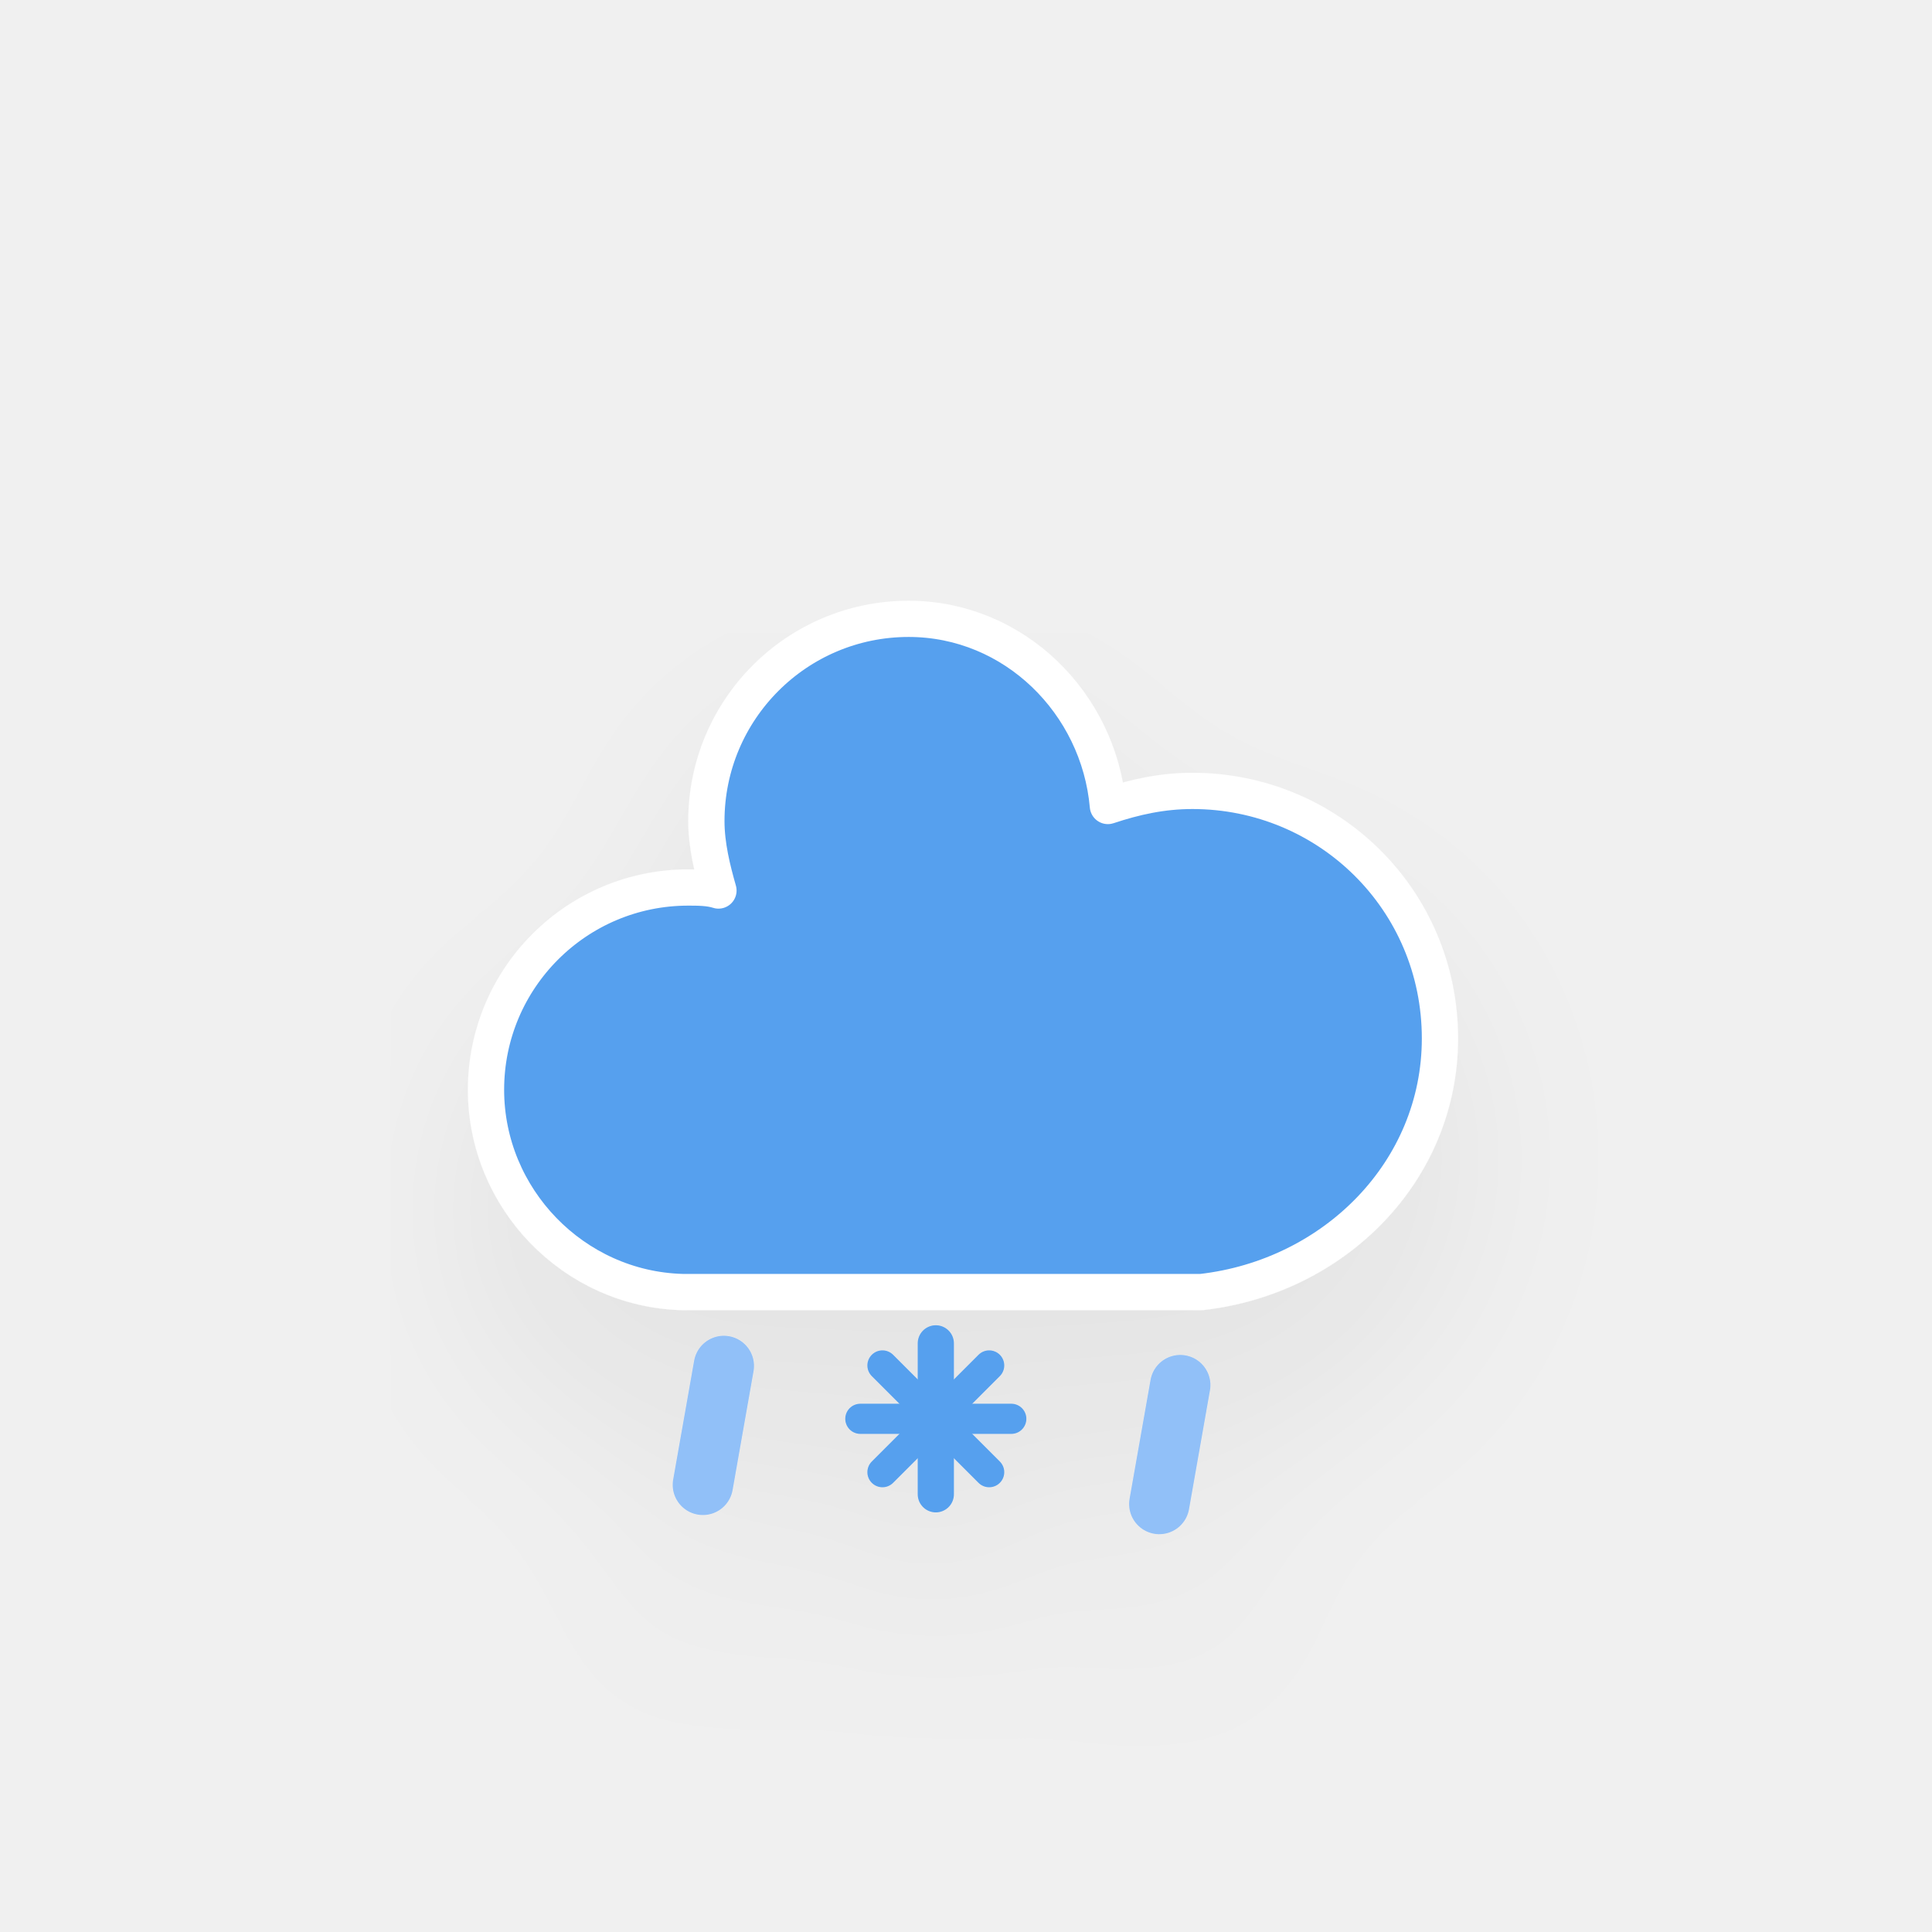
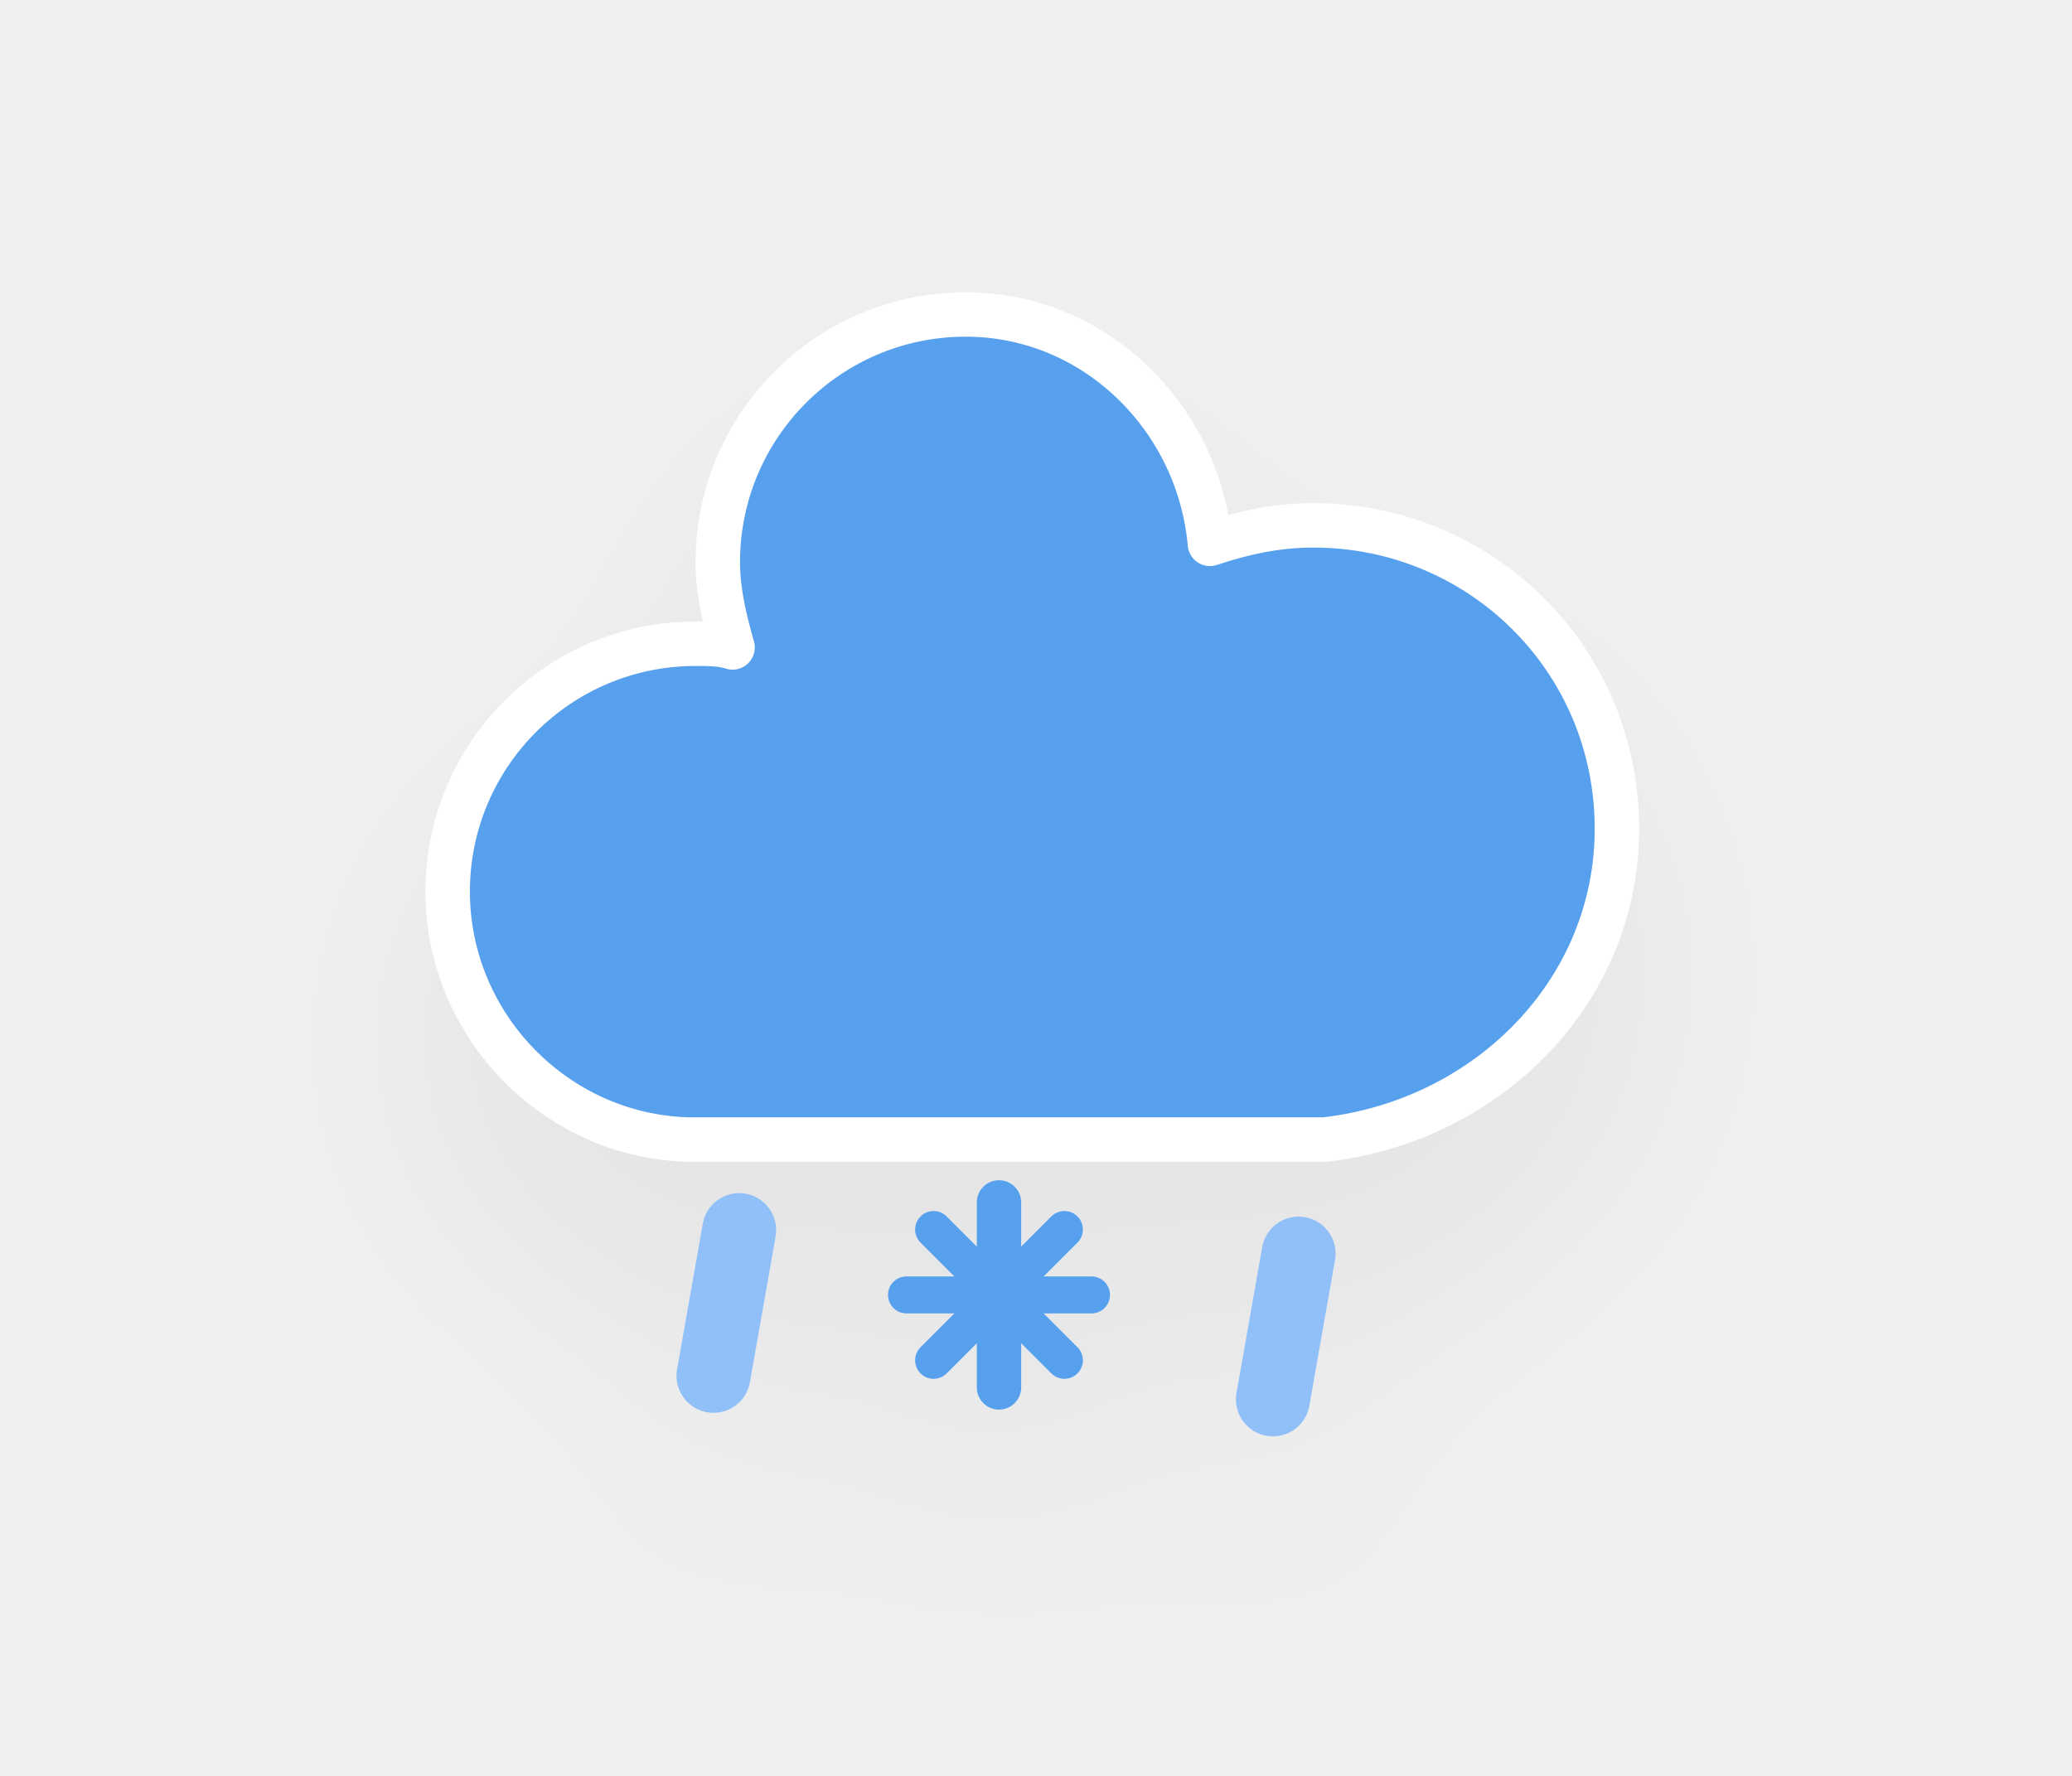
- <svg xmlns="http://www.w3.org/2000/svg" version="1.1" width="64" height="64" viewbox="0 0 64 64">
+ <svg xmlns="http://www.w3.org/2000/svg" width="56" height="48" version="1.1">
  <defs>
-     <filter id="blur" width="200%" height="200%">
+     <filter id="blur" x="-.247" y="-.234" width="1.494" height="1.571">
      <feGaussianBlur in="SourceAlpha" stdDeviation="3" />
      <feOffset dx="0" dy="4" result="offsetblur" />
      <feComponentTransfer>
-         <feFuncA type="linear" slope="0.05" />
+         <feFuncA slope="0.05" type="linear" />
      </feComponentTransfer>
      <feMerge>
        <feMergeNode />
        <feMergeNode in="SourceGraphic" />
      </feMerge>
    </filter>
    <style type="text/css">
- /*
+       
+       /*
** SNOW
*/
- @keyframes am-weather-snow {
-   0% {
-     -webkit-transform: translate(0.0px,0);
-        -moz-transform: translate(0.0px,0);
-         -ms-transform: translate(0.0px,0);
-             transform: translate(0.0px,0);
-   }
+       @keyframes am-weather-snow {
+         0% {
+           -webkit-transform: translate(0.0px, 0);
+           -moz-transform: translate(0.0px, 0);
+           -ms-transform: translate(0.0px, 0);
+           transform: translate(0.0px, 0);
+         }

-   33.33% {
-     -webkit-transform: translate(-1.2px,2px);
-        -moz-transform: translate(-1.2px,2px);
-         -ms-transform: translate(-1.2px,2px);
-             transform: translate(-1.2px,2px);
-   }
+         33.33% {
+           -webkit-transform: translate(-1.2px, 2px);
+           -moz-transform: translate(-1.2px, 2px);
+           -ms-transform: translate(-1.2px, 2px);
+           transform: translate(-1.2px, 2px);
+         }

-   66.66% {
-     -webkit-transform: translate(1.4px,4px);
-        -moz-transform: translate(1.4px,4px);
-         -ms-transform: translate(1.4px,4px);
-             transform: translate(1.4px,4px);
-     opacity: 1;
-   }
+         66.66% {
+           -webkit-transform: translate(1.4px, 4px);
+           -moz-transform: translate(1.4px, 4px);
+           -ms-transform: translate(1.4px, 4px);
+           transform: translate(1.4px, 4px);
+           opacity: 1;
+         }

-   100% {
-     -webkit-transform: translate(-1.6px,6px);
-        -moz-transform: translate(-1.6px,6px);
-         -ms-transform: translate(-1.6px,6px);
-             transform: translate(-1.6px,6px);
-     opacity: 0;
-   }
- }
+         100% {
+           -webkit-transform: translate(-1.6px, 6px);
+           -moz-transform: translate(-1.6px, 6px);
+           -ms-transform: translate(-1.6px, 6px);
+           transform: translate(-1.6px, 6px);
+           opacity: 0;
+         }
+       }

- .am-weather-snow-1 {
-   -webkit-animation-name: am-weather-snow;
-      -moz-animation-name: am-weather-snow;
-       -ms-animation-name: am-weather-snow;
-           animation-name: am-weather-snow;
-   -webkit-animation-duration: 2s;
-      -moz-animation-duration: 2s;
-       -ms-animation-duration: 2s;
-           animation-duration: 2s;
-   -webkit-animation-timing-function: linear;
-      -moz-animation-timing-function: linear;
-       -ms-animation-timing-function: linear;
-           animation-timing-function: linear;
-   -webkit-animation-iteration-count: infinite;
-      -moz-animation-iteration-count: infinite;
-       -ms-animation-iteration-count: infinite;
-           animation-iteration-count: infinite;
- }
+       .am-weather-snow-1 {
+         -webkit-animation-name: am-weather-snow;
+         -moz-animation-name: am-weather-snow;
+         -ms-animation-name: am-weather-snow;
+         animation-name: am-weather-snow;
+         -webkit-animation-duration: 2s;
+         -moz-animation-duration: 2s;
+         -ms-animation-duration: 2s;
+         animation-duration: 2s;
+         -webkit-animation-timing-function: linear;
+         -moz-animation-timing-function: linear;
+         -ms-animation-timing-function: linear;
+         animation-timing-function: linear;
+         -webkit-animation-iteration-count: infinite;
+         -moz-animation-iteration-count: infinite;
+         -ms-animation-iteration-count: infinite;
+         animation-iteration-count: infinite;
+       }

- /*
+       /*
** RAIN
*/
- @keyframes am-weather-rain {
-   0% {
-     stroke-dashoffset: 0;
-   }
+       @keyframes am-weather-rain {
+         0% {
+           stroke-dashoffset: 0;
+         }

-   100% {
-     stroke-dashoffset: -100;
-   }
- }
+         100% {
+           stroke-dashoffset: -100;
+         }
+       }

- .am-weather-rain-1 {
-   -webkit-animation-name: am-weather-rain;
-      -moz-animation-name: am-weather-rain;
-       -ms-animation-name: am-weather-rain;
-           animation-name: am-weather-rain;
-   -webkit-animation-duration: 8s;
-      -moz-animation-duration: 8s;
-       -ms-animation-duration: 8s;
-           animation-duration: 8s;
-   -webkit-animation-timing-function: linear;
-      -moz-animation-timing-function: linear;
-       -ms-animation-timing-function: linear;
-           animation-timing-function: linear;
-   -webkit-animation-iteration-count: infinite;
-      -moz-animation-iteration-count: infinite;
-       -ms-animation-iteration-count: infinite;
-           animation-iteration-count: infinite;
- }
+       .am-weather-rain-1 {
+         -webkit-animation-name: am-weather-rain;
+         -moz-animation-name: am-weather-rain;
+         -ms-animation-name: am-weather-rain;
+         animation-name: am-weather-rain;
+         -webkit-animation-duration: 8s;
+         -moz-animation-duration: 8s;
+         -ms-animation-duration: 8s;
+         animation-duration: 8s;
+         -webkit-animation-timing-function: linear;
+         -moz-animation-timing-function: linear;
+         -ms-animation-timing-function: linear;
+         animation-timing-function: linear;
+         -webkit-animation-iteration-count: infinite;
+         -moz-animation-iteration-count: infinite;
+         -ms-animation-iteration-count: infinite;
+         animation-iteration-count: infinite;
+       }

- .am-weather-rain-2 {
-   -webkit-animation-name: am-weather-rain;
-      -moz-animation-name: am-weather-rain;
-       -ms-animation-name: am-weather-rain;
-           animation-name: am-weather-rain;
-   -webkit-animation-delay: 0.25s;
-      -moz-animation-delay: 0.25s;
-       -ms-animation-delay: 0.25s;
-           animation-delay: 0.25s;
-   -webkit-animation-duration: 8s;
-      -moz-animation-duration: 8s;
-       -ms-animation-duration: 8s;
-           animation-duration: 8s;
-   -webkit-animation-timing-function: linear;
-      -moz-animation-timing-function: linear;
-       -ms-animation-timing-function: linear;
-           animation-timing-function: linear;
-   -webkit-animation-iteration-count: infinite;
-      -moz-animation-iteration-count: infinite;
-       -ms-animation-iteration-count: infinite;
-           animation-iteration-count: infinite;
- }
-         </style>
+       .am-weather-rain-2 {
+         -webkit-animation-name: am-weather-rain;
+         -moz-animation-name: am-weather-rain;
+         -ms-animation-name: am-weather-rain;
+         animation-name: am-weather-rain;
+         -webkit-animation-delay: 0.25s;
+         -moz-animation-delay: 0.25s;
+         -ms-animation-delay: 0.25s;
+         animation-delay: 0.25s;
+         -webkit-animation-duration: 8s;
+         -moz-animation-duration: 8s;
+         -ms-animation-duration: 8s;
+         animation-duration: 8s;
+         -webkit-animation-timing-function: linear;
+         -moz-animation-timing-function: linear;
+         -ms-animation-timing-function: linear;
+         animation-timing-function: linear;
+         -webkit-animation-iteration-count: infinite;
+         -moz-animation-iteration-count: infinite;
+         -ms-animation-iteration-count: infinite;
+         animation-iteration-count: infinite;
+       }
+ 
+       /*
+ ** CLOUDS
+ */
+       @keyframes am-weather-cloud-3 {
+         0% {
+           -webkit-transform: translate(0px, 0px);
+           -moz-transform: translate(0px, 0px);
+           -ms-transform: translate(0px, 0px);
+           transform: translate(0px, 0px);
+         }
+ 
+         50% {
+           -webkit-transform: translate(2px, 0px);
+           -moz-transform: translate(2px, 0px);
+           -ms-transform: translate(2px, 0px);
+           transform: translate(2px, 0px);
+         }
+ 
+         100% {
+           -webkit-transform: translate(0px, 0px);
+           -moz-transform: translate(0px, 0px);
+           -ms-transform: translate(0px, 0px);
+           transform: translate(0px, 0px);
+         }
+       }
+ 
+       .am-weather-cloud-3 {
+         -webkit-animation-name: am-weather-cloud-3;
+         -moz-animation-name: am-weather-cloud-3;
+         animation-name: am-weather-cloud-3;
+         -webkit-animation-duration: 3s;
+         -moz-animation-duration: 3s;
+         animation-duration: 3s;
+         -webkit-animation-timing-function: linear;
+         -moz-animation-timing-function: linear;
+         animation-timing-function: linear;
+         -webkit-animation-iteration-count: infinite;
+         -moz-animation-iteration-count: infinite;
+         animation-iteration-count: infinite;
+       }
+       
+     </style>
  </defs>
-   <g filter="url(#blur)" id="snowy-4">
-     <g transform="translate(20,10)">
-       <g>
-         <path d="M47.7,35.4c0-4.6-3.7-8.2-8.2-8.2c-1,0-1.9,0.2-2.8,0.5c-0.3-3.4-3.1-6.2-6.6-6.2c-3.7,0-6.7,3-6.7,6.7c0,0.8,0.2,1.6,0.4,2.3    c-0.3-0.1-0.7-0.1-1-0.1c-3.7,0-6.7,3-6.7,6.7c0,3.6,2.9,6.6,6.5,6.7l17.2,0C44.2,43.3,47.7,39.8,47.7,35.4z" fill="#57A0EE" stroke="white" stroke-linejoin="round" stroke-width="1.2" transform="translate(-20,-11)" />
+   <g transform="translate(16,-2)" filter="url(#blur)">
+     <g class="am-weather-cloud-3" style="-moz-animation-duration:3s;-moz-animation-iteration-count:infinite;-moz-animation-name:am-weather-cloud-3;-moz-animation-timing-function:linear;-webkit-animation-duration:3s;-webkit-animation-iteration-count:infinite;-webkit-animation-name:am-weather-cloud-3;-webkit-animation-timing-function:linear">
+       <path transform="translate(-20,-11)" d="m47.7 35.4c0-4.6-3.7-8.2-8.2-8.2-1 0-1.9 0.2-2.8 0.5-0.3-3.4-3.1-6.2-6.6-6.2-3.7 0-6.7 3-6.7 6.7 0 0.8 0.2 1.6 0.4 2.3-0.3-0.1-0.7-0.1-1-0.1-3.7 0-6.7 3-6.7 6.7 0 3.6 2.9 6.6 6.5 6.7h17.2c4.4-0.5 7.9-4 7.9-8.4z" fill="#57a0ee" stroke="#fff" stroke-linejoin="round" stroke-width="1.2" />
+     </g>
+     <g class="am-weather-snow-1" style="-moz-animation-duration:2s;-moz-animation-iteration-count:infinite;-moz-animation-name:am-weather-snow;-moz-animation-timing-function:linear;-ms-animation-duration:2s;-ms-animation-iteration-count:infinite;-ms-animation-name:am-weather-snow;-ms-animation-timing-function:linear;-webkit-animation-duration:2s;-webkit-animation-iteration-count:infinite;-webkit-animation-name:am-weather-snow;-webkit-animation-timing-function:linear">
+       <g transform="translate(11,28)" fill="none" stroke="#57a0ee" stroke-linecap="round">
+         <line transform="translate(0,9)" y1="-2.5" y2="2.5" stroke-width="1.2" />
+         <line transform="rotate(45,-10.864,4.5)" y1="-2.5" y2="2.5" />
+         <line transform="rotate(90,-4.5,4.5)" y1="-2.5" y2="2.5" />
+         <line transform="rotate(135,-1.864,4.5)" y1="-2.5" y2="2.5" />
      </g>
-       <g class="am-weather-snow-1">
-         <g transform="translate(11,28)">
-           <line fill="none" stroke="#57A0EE" stroke-linecap="round" stroke-width="1.2" transform="translate(0,9), rotate(0)" x1="0" x2="0" y1="-2.5" y2="2.5" />
-           <line fill="none" stroke="#57A0EE" stroke-linecap="round" stroke-width="1" transform="translate(0,9), rotate(45)" x1="0" x2="0" y1="-2.5" y2="2.5" />
-           <line fill="none" stroke="#57A0EE" stroke-linecap="round" stroke-width="1" transform="translate(0,9), rotate(90)" x1="0" x2="0" y1="-2.5" y2="2.5" />
-           <line fill="none" stroke="#57A0EE" stroke-linecap="round" stroke-width="1" transform="translate(0,9), rotate(135)" x1="0" x2="0" y1="-2.5" y2="2.5" />
-         </g>
-       </g>
-       <g transform="translate(14,36), rotate(10)">
-         <line class="am-weather-rain-1" fill="none" stroke="#91C0F8" stroke-dasharray="4,7" stroke-linecap="round" stroke-width="2" transform="translate(-10,1)" x1="0" x2="0" y1="0" y2="8" />
-         <line class="am-weather-rain-2" fill="none" stroke="#91C0F8" stroke-dasharray="4,7" stroke-linecap="round" stroke-width="2" transform="translate(5,-1)" x1="0" x2="0" y1="0" y2="8" />
-       </g>
+     </g>
+     <g transform="rotate(10,-198.74,98.01)" fill="none" stroke="#91c0f8" stroke-dasharray="4, 7" stroke-linecap="round" stroke-width="2">
+       <line class="am-weather-rain-1" transform="translate(-10,1)" y2="8" style="-moz-animation-duration:8s;-moz-animation-iteration-count:infinite;-moz-animation-name:am-weather-rain;-moz-animation-timing-function:linear;-ms-animation-duration:8s;-ms-animation-iteration-count:infinite;-ms-animation-name:am-weather-rain;-ms-animation-timing-function:linear;-webkit-animation-duration:8s;-webkit-animation-iteration-count:infinite;-webkit-animation-name:am-weather-rain;-webkit-animation-timing-function:linear" />
+       <line class="am-weather-rain-2" transform="translate(5,-1)" y2="8" style="-moz-animation-delay:0.25s;-moz-animation-duration:8s;-moz-animation-iteration-count:infinite;-moz-animation-name:am-weather-rain;-moz-animation-timing-function:linear;-ms-animation-delay:0.25s;-ms-animation-duration:8s;-ms-animation-iteration-count:infinite;-ms-animation-name:am-weather-rain;-ms-animation-timing-function:linear;-webkit-animation-delay:0.25s;-webkit-animation-duration:8s;-webkit-animation-iteration-count:infinite;-webkit-animation-name:am-weather-rain;-webkit-animation-timing-function:linear" />
    </g>
  </g>
</svg>
